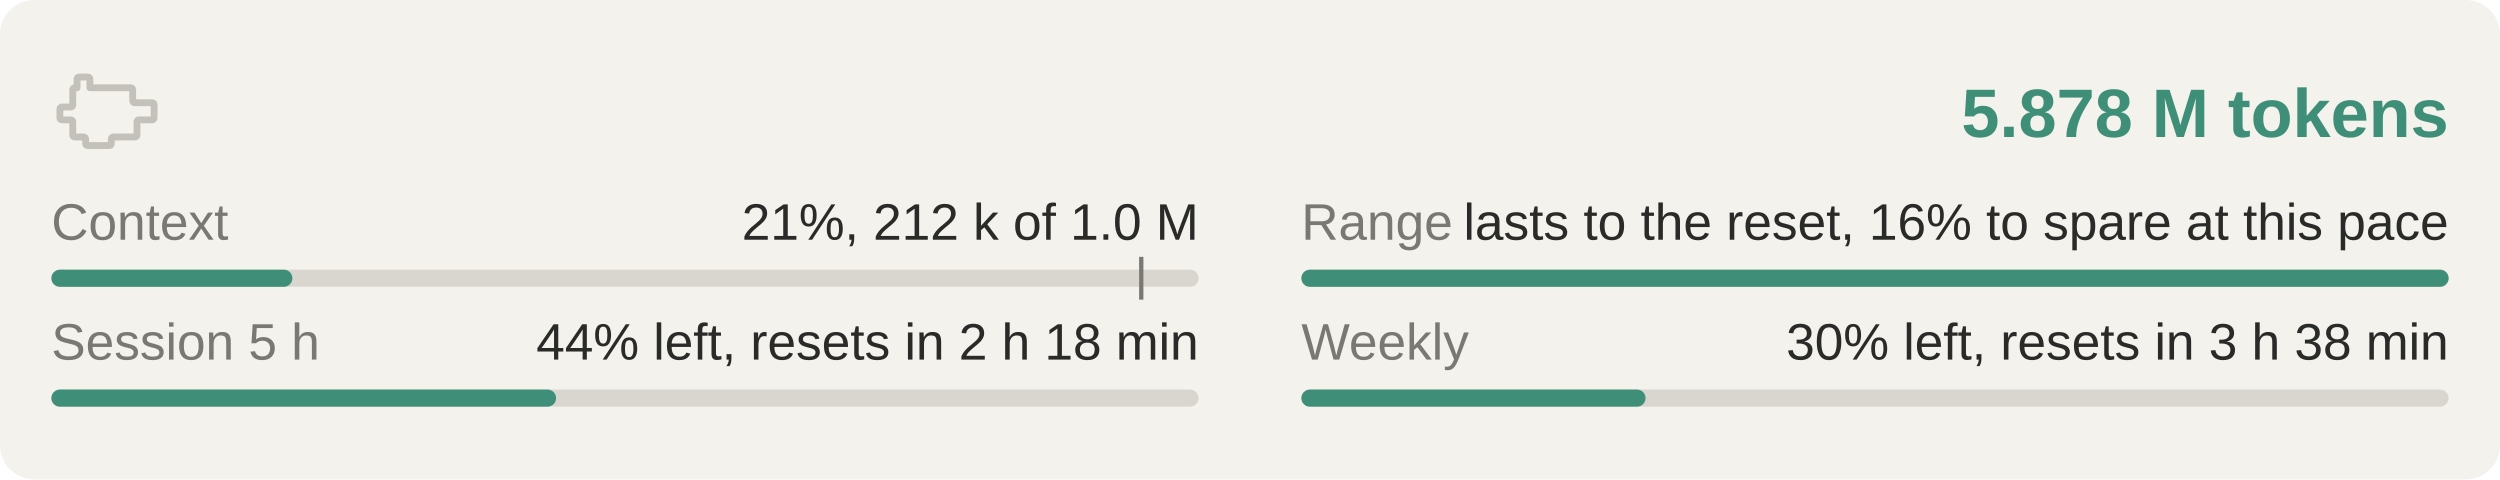
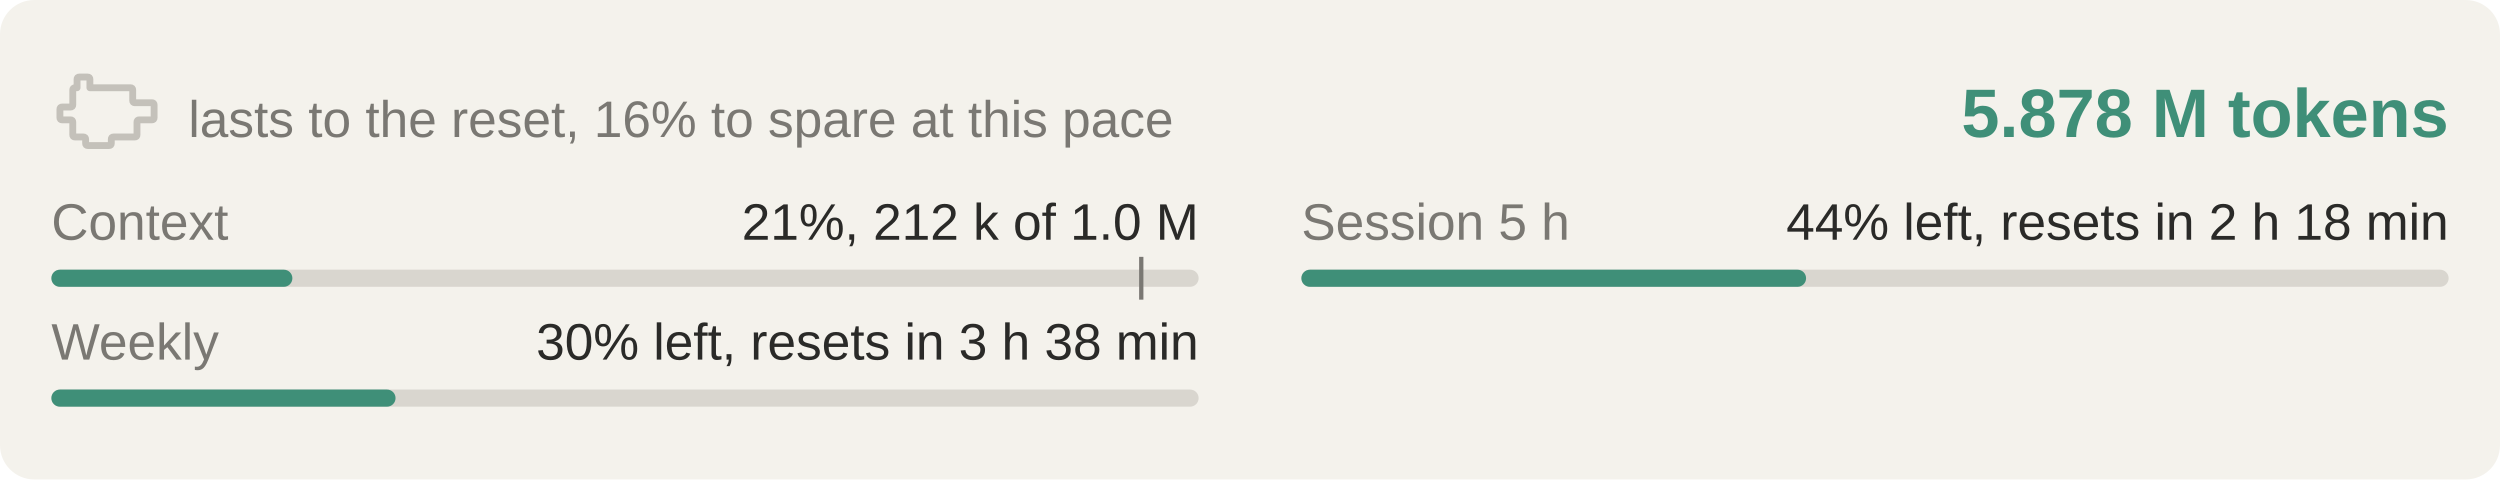
<svg xmlns="http://www.w3.org/2000/svg" viewBox="0 0 584 112" width="584" height="112">
  <rect width="100%" height="100%" rx="8" fill="#f4f2ec" />
  <g transform="translate(12 12)">
    <path d="M6 3.5V1.5Q6 1 6.5 1H8.5Q9 1 9 1.5V3.5H18.5Q19 3.5 19 4V6.5Q19 7 19.5 7H23.5Q24 7 24 7.5V10.5Q24 11 23.5 11H20.5Q20 11 20 11.5V14.5Q20 15 19.5 15H14.5Q14 15 14 15.5V16.5Q14 17 13.5 17H8.5Q8 17 8 16.5V15.5Q8 15 7.5 15H5.5Q5 15 5 14.5V11.5Q5 11 4.5 11H2.5Q2 11 2 10.5V8.5Q2 8 2.5 8H4.5Q5 8 5 7.5V4Q5 3.5 5.5 3.5Z" transform="translate(0 5)" fill="none" stroke="#c4c1ba" stroke-width="1.6" stroke-opacity="1" stroke-linejoin="round" stroke-linecap="round" />
+     <text x="32" y="20" font-family="'Segoe UI','Helvetica Neue',Arial,sans-serif" font-size="12" style="font-variant-numeric:tabular-nums">
+       <tspan fill="#7a7873">lasts to the reset, 16% to spare at this pace</tspan>
+     </text>
    <text x="560" y="20" font-size="16" fill="#3f8f78" text-anchor="end" font-weight="600" font-family="'Segoe UI','Helvetica Neue',Arial,sans-serif" style="font-variant-numeric:tabular-nums">5.878 M tokens</text>
    <text x="0" y="44" font-size="12" fill="#7a7873" text-anchor="start" font-weight="400" font-family="'Segoe UI','Helvetica Neue',Arial,sans-serif" style="font-variant-numeric:tabular-nums">Context</text>
    <text x="268" y="44" font-size="12" fill="#2a2a28" text-anchor="end" font-weight="400" font-family="'Segoe UI','Helvetica Neue',Arial,sans-serif" style="font-variant-numeric:tabular-nums">21%, 212 k of 1.0 M</text>
    <rect x="0" y="51" width="268" height="4" rx="2" fill="#d9d6cf" />
    <rect x="0" y="51" width="56.3" height="4" rx="2" fill="#3f8f78" />
    <rect x="254.1" y="48" width="1" height="10" fill="#7a7873" />
-     <text x="292" y="44" font-size="12" fill="#7a7873" text-anchor="start" font-weight="400" font-family="'Segoe UI','Helvetica Neue',Arial,sans-serif" style="font-variant-numeric:tabular-nums">Range</text>
-     <text x="560" y="44" font-size="12" fill="#2a2a28" text-anchor="end" font-weight="400" font-family="'Segoe UI','Helvetica Neue',Arial,sans-serif" style="font-variant-numeric:tabular-nums">lasts to the reset, 16% to spare at this pace</text>
+     <text x="292" y="44" font-size="12" fill="#7a7873" text-anchor="start" font-weight="400" font-family="'Segoe UI','Helvetica Neue',Arial,sans-serif" style="font-variant-numeric:tabular-nums">Session 5 h</text>
+     <text x="560" y="44" font-size="12" fill="#2a2a28" text-anchor="end" font-weight="400" font-family="'Segoe UI','Helvetica Neue',Arial,sans-serif" style="font-variant-numeric:tabular-nums">44% left, resets in 2 h 18 min</text>
    <rect x="292" y="51" width="268" height="4" rx="2" fill="#d9d6cf" />
-     <rect x="292" y="51" width="268.0" height="4" rx="2" fill="#3f8f78" />
-     <text x="0" y="72" font-size="12" fill="#7a7873" text-anchor="start" font-weight="400" font-family="'Segoe UI','Helvetica Neue',Arial,sans-serif" style="font-variant-numeric:tabular-nums">Session 5 h</text>
-     <text x="268" y="72" font-size="12" fill="#2a2a28" text-anchor="end" font-weight="400" font-family="'Segoe UI','Helvetica Neue',Arial,sans-serif" style="font-variant-numeric:tabular-nums">44% left, resets in 2 h 18 min</text>
+     <rect x="292" y="51" width="117.9" height="4" rx="2" fill="#3f8f78" />
+     <text x="0" y="72" font-size="12" fill="#7a7873" text-anchor="start" font-weight="400" font-family="'Segoe UI','Helvetica Neue',Arial,sans-serif" style="font-variant-numeric:tabular-nums">Weekly</text>
+     <text x="268" y="72" font-size="12" fill="#2a2a28" text-anchor="end" font-weight="400" font-family="'Segoe UI','Helvetica Neue',Arial,sans-serif" style="font-variant-numeric:tabular-nums">30% left, resets in 3 h 38 min</text>
    <rect x="0" y="79" width="268" height="4" rx="2" fill="#d9d6cf" />
-     <rect x="0" y="79" width="117.9" height="4" rx="2" fill="#3f8f78" />
-     <text x="292" y="72" font-size="12" fill="#7a7873" text-anchor="start" font-weight="400" font-family="'Segoe UI','Helvetica Neue',Arial,sans-serif" style="font-variant-numeric:tabular-nums">Weekly</text>
-     <text x="560" y="72" font-size="12" fill="#2a2a28" text-anchor="end" font-weight="400" font-family="'Segoe UI','Helvetica Neue',Arial,sans-serif" style="font-variant-numeric:tabular-nums">30% left, resets in 3 h 38 min</text>
-     <rect x="292" y="79" width="268" height="4" rx="2" fill="#d9d6cf" />
-     <rect x="292" y="79" width="80.4" height="4" rx="2" fill="#3f8f78" />
+     <rect x="0" y="79" width="80.4" height="4" rx="2" fill="#3f8f78" />
  </g>
</svg>
